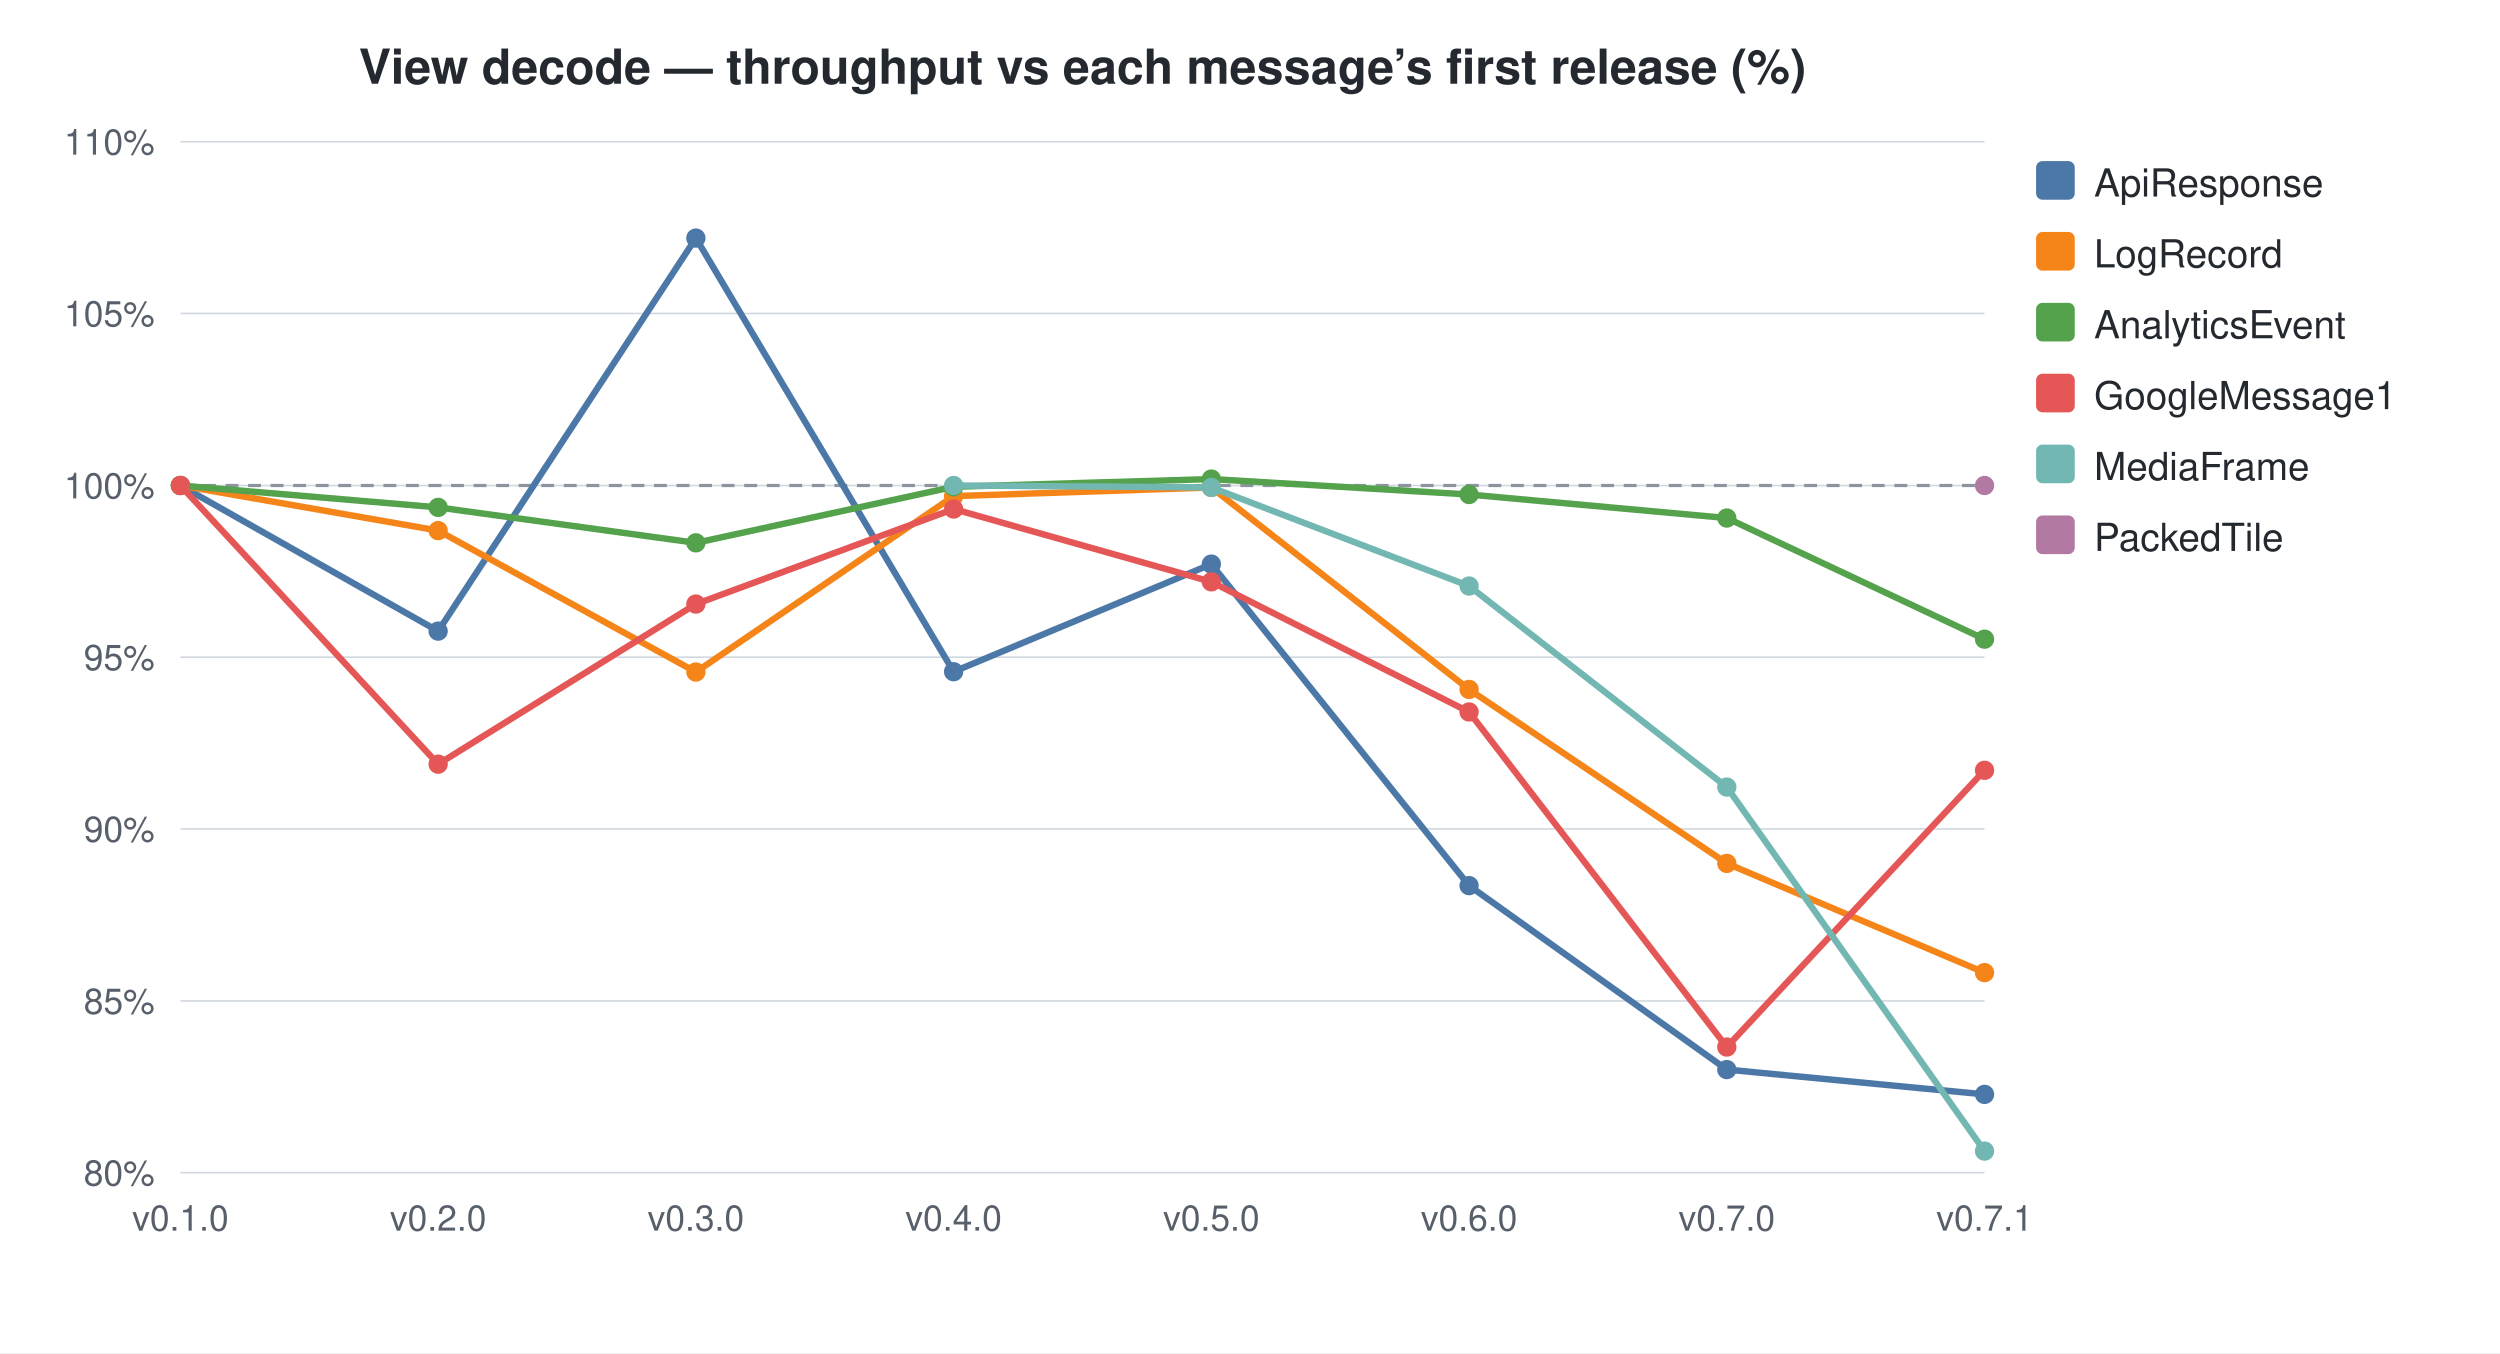
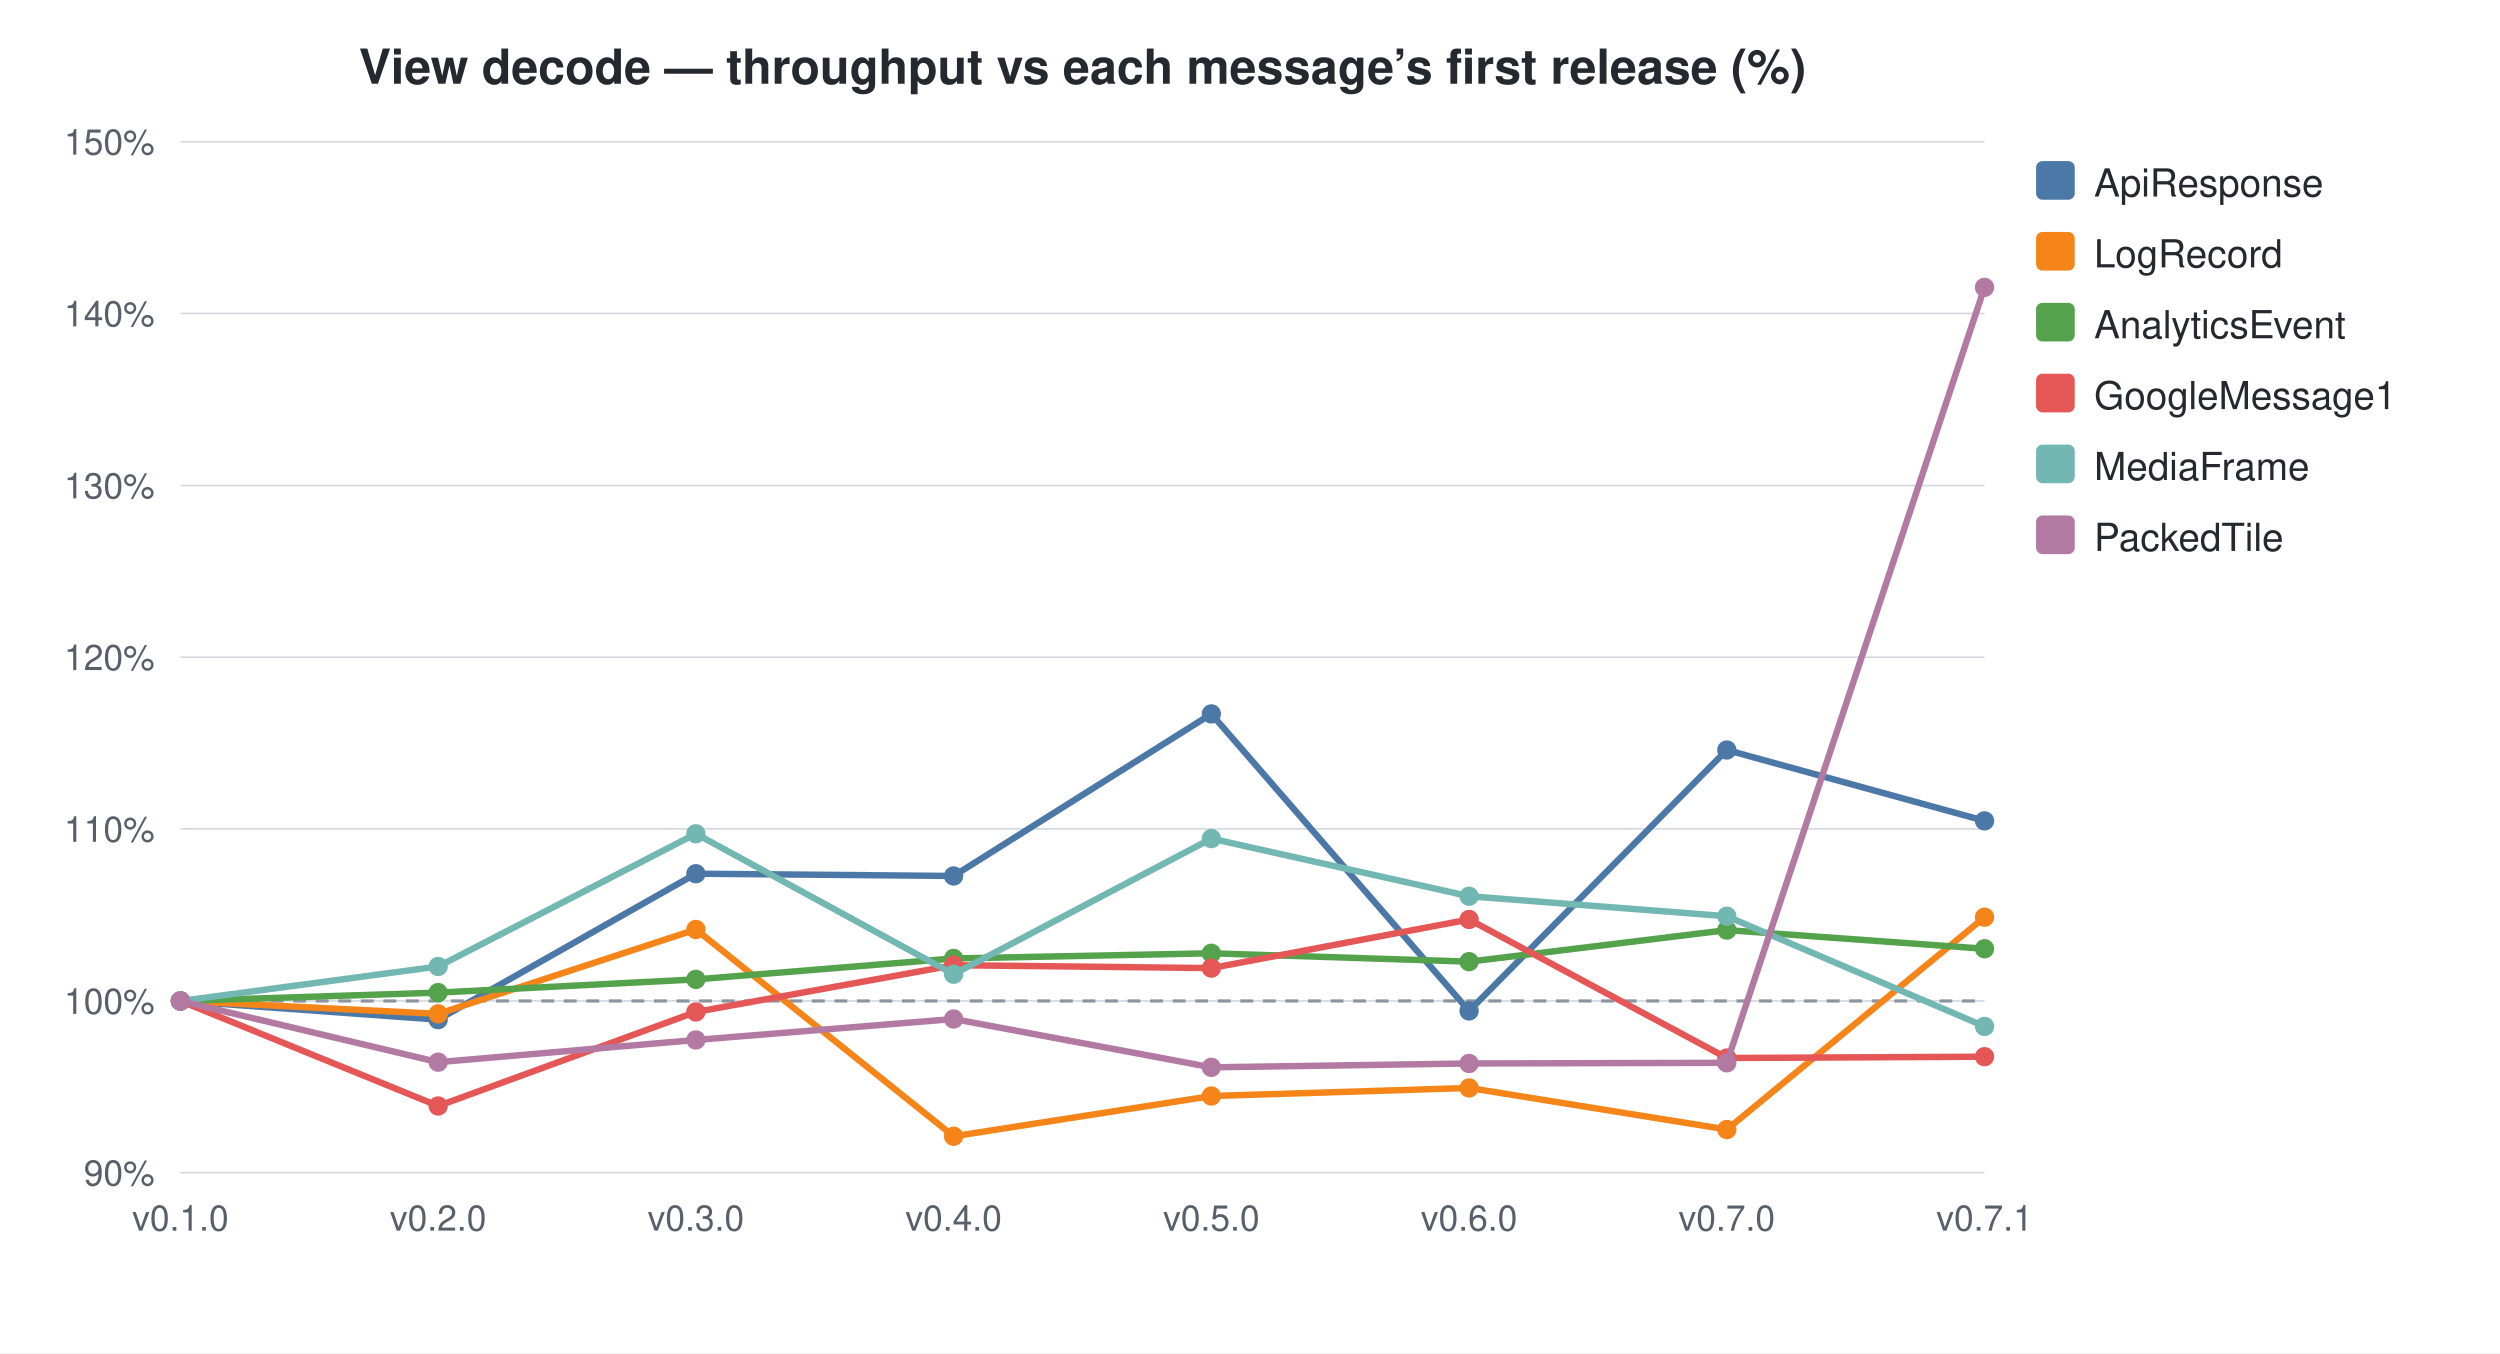
<svg xmlns="http://www.w3.org/2000/svg" width="776" height="420" viewBox="0 0 776 420">
  <style>
    text { font-family: -apple-system, BlinkMacSystemFont, "Segoe UI", Helvetica, Arial, sans-serif; }
    .title { font-size: 15px; font-weight: 600; fill: #24292f; }
    .axis-label { font-size: 11px; fill: #57606a; }
    .legend-text { font-size: 12px; fill: #24292f; }
    .grid { stroke: #d0d7de; stroke-width: 0.5; }
    .baseline { stroke: #8c959f; stroke-width: 1; stroke-dasharray: 4 3; }
  </style>
  <rect width="100%" height="100%" fill="white" />
  <text x="336.0" y="26" text-anchor="middle" class="title">View decode — throughput vs each message’s first release (%)</text>
  <line x1="56" y1="364.0" x2="616" y2="364.0" class="grid" />
-   <text x="48" y="368.0" text-anchor="end" class="axis-label">80%</text>
+   <text x="48" y="368.0" text-anchor="end" class="axis-label">90%</text>
  <line x1="56" y1="310.7" x2="616" y2="310.7" class="grid" />
-   <text x="48" y="314.7" text-anchor="end" class="axis-label">85%</text>
+   <text x="48" y="314.7" text-anchor="end" class="axis-label">100%</text>
  <line x1="56" y1="257.3" x2="616" y2="257.3" class="grid" />
-   <text x="48" y="261.3" text-anchor="end" class="axis-label">90%</text>
+   <text x="48" y="261.3" text-anchor="end" class="axis-label">110%</text>
  <line x1="56" y1="204.0" x2="616" y2="204.0" class="grid" />
-   <text x="48" y="208.0" text-anchor="end" class="axis-label">95%</text>
+   <text x="48" y="208.0" text-anchor="end" class="axis-label">120%</text>
  <line x1="56" y1="150.7" x2="616" y2="150.7" class="grid" />
-   <text x="48" y="154.7" text-anchor="end" class="axis-label">100%</text>
+   <text x="48" y="154.7" text-anchor="end" class="axis-label">130%</text>
  <line x1="56" y1="97.3" x2="616" y2="97.3" class="grid" />
-   <text x="48" y="101.3" text-anchor="end" class="axis-label">105%</text>
+   <text x="48" y="101.3" text-anchor="end" class="axis-label">140%</text>
  <line x1="56" y1="44.0" x2="616" y2="44.0" class="grid" />
-   <text x="48" y="48.0" text-anchor="end" class="axis-label">110%</text>
-   <line x1="56" y1="150.7" x2="616" y2="150.7" class="baseline" />
+   <text x="48" y="48.0" text-anchor="end" class="axis-label">150%</text>
+   <line x1="56" y1="310.7" x2="616" y2="310.7" class="baseline" />
  <text x="56.0" y="382" text-anchor="middle" class="axis-label">v0.1.0</text>
  <text x="136.0" y="382" text-anchor="middle" class="axis-label">v0.2.0</text>
  <text x="216.0" y="382" text-anchor="middle" class="axis-label">v0.3.0</text>
  <text x="296.0" y="382" text-anchor="middle" class="axis-label">v0.4.0</text>
  <text x="376.0" y="382" text-anchor="middle" class="axis-label">v0.5.0</text>
  <text x="456.0" y="382" text-anchor="middle" class="axis-label">v0.6.0</text>
  <text x="536.0" y="382" text-anchor="middle" class="axis-label">v0.7.0</text>
  <text x="616.0" y="382" text-anchor="middle" class="axis-label">v0.7.1</text>
-   <path d="M56.0,150.7 L136.0,195.9 L216.0,73.9 L296.0,208.5 L376.0,175.1 L456.0,274.9 L536.0,332.0 L616.0,339.7" fill="none" stroke="#4C78A8" stroke-width="2" />
-   <circle cx="56.0" cy="150.7" r="3" fill="#4C78A8" />
-   <circle cx="136.0" cy="195.9" r="3" fill="#4C78A8" />
-   <circle cx="216.0" cy="73.9" r="3" fill="#4C78A8" />
-   <circle cx="296.0" cy="208.5" r="3" fill="#4C78A8" />
-   <circle cx="376.0" cy="175.1" r="3" fill="#4C78A8" />
-   <circle cx="456.0" cy="274.9" r="3" fill="#4C78A8" />
-   <circle cx="536.0" cy="332.0" r="3" fill="#4C78A8" />
-   <circle cx="616.0" cy="339.7" r="3" fill="#4C78A8" />
-   <path d="M56.0,150.7 L136.0,164.7 L216.0,208.6 L296.0,154.0 L376.0,151.3 L456.0,214.0 L536.0,268.0 L616.0,301.9" fill="none" stroke="#F58518" stroke-width="2" />
-   <circle cx="56.0" cy="150.7" r="3" fill="#F58518" />
-   <circle cx="136.0" cy="164.7" r="3" fill="#F58518" />
-   <circle cx="216.0" cy="208.6" r="3" fill="#F58518" />
-   <circle cx="296.0" cy="154.0" r="3" fill="#F58518" />
-   <circle cx="376.0" cy="151.3" r="3" fill="#F58518" />
-   <circle cx="456.0" cy="214.0" r="3" fill="#F58518" />
-   <circle cx="536.0" cy="268.0" r="3" fill="#F58518" />
-   <circle cx="616.0" cy="301.9" r="3" fill="#F58518" />
-   <path d="M56.0,150.7 L136.0,157.5 L216.0,168.5 L296.0,151.1 L376.0,148.7 L456.0,153.5 L536.0,160.8 L616.0,198.4" fill="none" stroke="#54A24B" stroke-width="2" />
-   <circle cx="56.0" cy="150.7" r="3" fill="#54A24B" />
-   <circle cx="136.0" cy="157.5" r="3" fill="#54A24B" />
-   <circle cx="216.0" cy="168.5" r="3" fill="#54A24B" />
-   <circle cx="296.0" cy="151.1" r="3" fill="#54A24B" />
-   <circle cx="376.0" cy="148.7" r="3" fill="#54A24B" />
-   <circle cx="456.0" cy="153.5" r="3" fill="#54A24B" />
-   <circle cx="536.0" cy="160.8" r="3" fill="#54A24B" />
-   <circle cx="616.0" cy="198.4" r="3" fill="#54A24B" />
-   <path d="M56.0,150.7 L136.0,237.2 L216.0,187.5 L296.0,158.0 L376.0,180.6 L456.0,221.0 L536.0,325.0 L616.0,239.1" fill="none" stroke="#E45756" stroke-width="2" />
-   <circle cx="56.0" cy="150.7" r="3" fill="#E45756" />
-   <circle cx="136.0" cy="237.2" r="3" fill="#E45756" />
-   <circle cx="216.0" cy="187.5" r="3" fill="#E45756" />
-   <circle cx="296.0" cy="158.0" r="3" fill="#E45756" />
-   <circle cx="376.0" cy="180.6" r="3" fill="#E45756" />
-   <circle cx="456.0" cy="221.0" r="3" fill="#E45756" />
-   <circle cx="536.0" cy="325.0" r="3" fill="#E45756" />
-   <circle cx="616.0" cy="239.1" r="3" fill="#E45756" />
-   <path d="M296.0,150.7 L376.0,151.3 L456.0,181.9 L536.0,244.3 L616.0,357.3" fill="none" stroke="#72B7B2" stroke-width="2" />
-   <circle cx="296.0" cy="150.7" r="3" fill="#72B7B2" />
-   <circle cx="376.0" cy="151.3" r="3" fill="#72B7B2" />
-   <circle cx="456.0" cy="181.9" r="3" fill="#72B7B2" />
-   <circle cx="536.0" cy="244.3" r="3" fill="#72B7B2" />
-   <circle cx="616.0" cy="357.3" r="3" fill="#72B7B2" />
-   <path d="M616.0,150.7" fill="none" stroke="#B279A2" stroke-width="2" />
-   <circle cx="616.0" cy="150.7" r="3" fill="#B279A2" />
+   <path d="M56.0,310.7 L136.0,316.5 L216.0,271.2 L296.0,271.9 L376.0,221.6 L456.0,313.8 L536.0,232.8 L616.0,254.8" fill="none" stroke="#4C78A8" stroke-width="2" />
+   <circle cx="56.0" cy="310.7" r="3" fill="#4C78A8" />
+   <circle cx="136.0" cy="316.5" r="3" fill="#4C78A8" />
+   <circle cx="216.0" cy="271.2" r="3" fill="#4C78A8" />
+   <circle cx="296.0" cy="271.9" r="3" fill="#4C78A8" />
+   <circle cx="376.0" cy="221.6" r="3" fill="#4C78A8" />
+   <circle cx="456.0" cy="313.8" r="3" fill="#4C78A8" />
+   <circle cx="536.0" cy="232.8" r="3" fill="#4C78A8" />
+   <circle cx="616.0" cy="254.8" r="3" fill="#4C78A8" />
+   <path d="M56.0,310.7 L136.0,314.7 L216.0,288.5 L296.0,352.7 L376.0,340.2 L456.0,337.7 L536.0,350.6 L616.0,284.7" fill="none" stroke="#F58518" stroke-width="2" />
+   <circle cx="56.0" cy="310.7" r="3" fill="#F58518" />
+   <circle cx="136.0" cy="314.7" r="3" fill="#F58518" />
+   <circle cx="216.0" cy="288.5" r="3" fill="#F58518" />
+   <circle cx="296.0" cy="352.7" r="3" fill="#F58518" />
+   <circle cx="376.0" cy="340.2" r="3" fill="#F58518" />
+   <circle cx="456.0" cy="337.7" r="3" fill="#F58518" />
+   <circle cx="536.0" cy="350.6" r="3" fill="#F58518" />
+   <circle cx="616.0" cy="284.7" r="3" fill="#F58518" />
+   <path d="M56.0,310.7 L136.0,308.1 L216.0,304.0 L296.0,297.5 L376.0,295.9 L456.0,298.5 L536.0,288.7 L616.0,294.5" fill="none" stroke="#54A24B" stroke-width="2" />
+   <circle cx="56.0" cy="310.7" r="3" fill="#54A24B" />
+   <circle cx="136.0" cy="308.1" r="3" fill="#54A24B" />
+   <circle cx="216.0" cy="304.0" r="3" fill="#54A24B" />
+   <circle cx="296.0" cy="297.5" r="3" fill="#54A24B" />
+   <circle cx="376.0" cy="295.9" r="3" fill="#54A24B" />
+   <circle cx="456.0" cy="298.5" r="3" fill="#54A24B" />
+   <circle cx="536.0" cy="288.7" r="3" fill="#54A24B" />
+   <circle cx="616.0" cy="294.5" r="3" fill="#54A24B" />
+   <path d="M56.0,310.7 L136.0,343.3 L216.0,314.1 L296.0,299.6 L376.0,300.5 L456.0,285.4 L536.0,328.4 L616.0,328.0" fill="none" stroke="#E45756" stroke-width="2" />
+   <circle cx="56.0" cy="310.7" r="3" fill="#E45756" />
+   <circle cx="136.0" cy="343.3" r="3" fill="#E45756" />
+   <circle cx="216.0" cy="314.1" r="3" fill="#E45756" />
+   <circle cx="296.0" cy="299.6" r="3" fill="#E45756" />
+   <circle cx="376.0" cy="300.5" r="3" fill="#E45756" />
+   <circle cx="456.0" cy="285.4" r="3" fill="#E45756" />
+   <circle cx="536.0" cy="328.4" r="3" fill="#E45756" />
+   <circle cx="616.0" cy="328.0" r="3" fill="#E45756" />
+   <path d="M56.0,310.7 L136.0,300.0 L216.0,258.8 L296.0,302.4 L376.0,260.3 L456.0,278.2 L536.0,284.4 L616.0,318.6" fill="none" stroke="#72B7B2" stroke-width="2" />
+   <circle cx="56.0" cy="310.7" r="3" fill="#72B7B2" />
+   <circle cx="136.0" cy="300.0" r="3" fill="#72B7B2" />
+   <circle cx="216.0" cy="258.8" r="3" fill="#72B7B2" />
+   <circle cx="296.0" cy="302.4" r="3" fill="#72B7B2" />
+   <circle cx="376.0" cy="260.3" r="3" fill="#72B7B2" />
+   <circle cx="456.0" cy="278.2" r="3" fill="#72B7B2" />
+   <circle cx="536.0" cy="284.4" r="3" fill="#72B7B2" />
+   <circle cx="616.0" cy="318.6" r="3" fill="#72B7B2" />
+   <path d="M56.0,310.7 L136.0,329.7 L216.0,322.8 L296.0,316.3 L376.0,331.3 L456.0,330.1 L536.0,329.9 L616.0,89.2" fill="none" stroke="#B279A2" stroke-width="2" />
+   <circle cx="56.0" cy="310.7" r="3" fill="#B279A2" />
+   <circle cx="136.0" cy="329.7" r="3" fill="#B279A2" />
+   <circle cx="216.0" cy="322.8" r="3" fill="#B279A2" />
+   <circle cx="296.0" cy="316.3" r="3" fill="#B279A2" />
+   <circle cx="376.0" cy="331.3" r="3" fill="#B279A2" />
+   <circle cx="456.0" cy="330.1" r="3" fill="#B279A2" />
+   <circle cx="536.0" cy="329.9" r="3" fill="#B279A2" />
+   <circle cx="616.0" cy="89.2" r="3" fill="#B279A2" />
  <rect x="632" y="50" width="12" height="12" rx="2" fill="#4C78A8" />
  <text x="650" y="61" class="legend-text">ApiResponse</text>
  <rect x="632" y="72" width="12" height="12" rx="2" fill="#F58518" />
  <text x="650" y="83" class="legend-text">LogRecord</text>
  <rect x="632" y="94" width="12" height="12" rx="2" fill="#54A24B" />
  <text x="650" y="105" class="legend-text">AnalyticsEvent</text>
  <rect x="632" y="116" width="12" height="12" rx="2" fill="#E45756" />
  <text x="650" y="127" class="legend-text">GoogleMessage1</text>
  <rect x="632" y="138" width="12" height="12" rx="2" fill="#72B7B2" />
  <text x="650" y="149" class="legend-text">MediaFrame</text>
  <rect x="632" y="160" width="12" height="12" rx="2" fill="#B279A2" />
  <text x="650" y="171" class="legend-text">PackedTile</text>
</svg>
